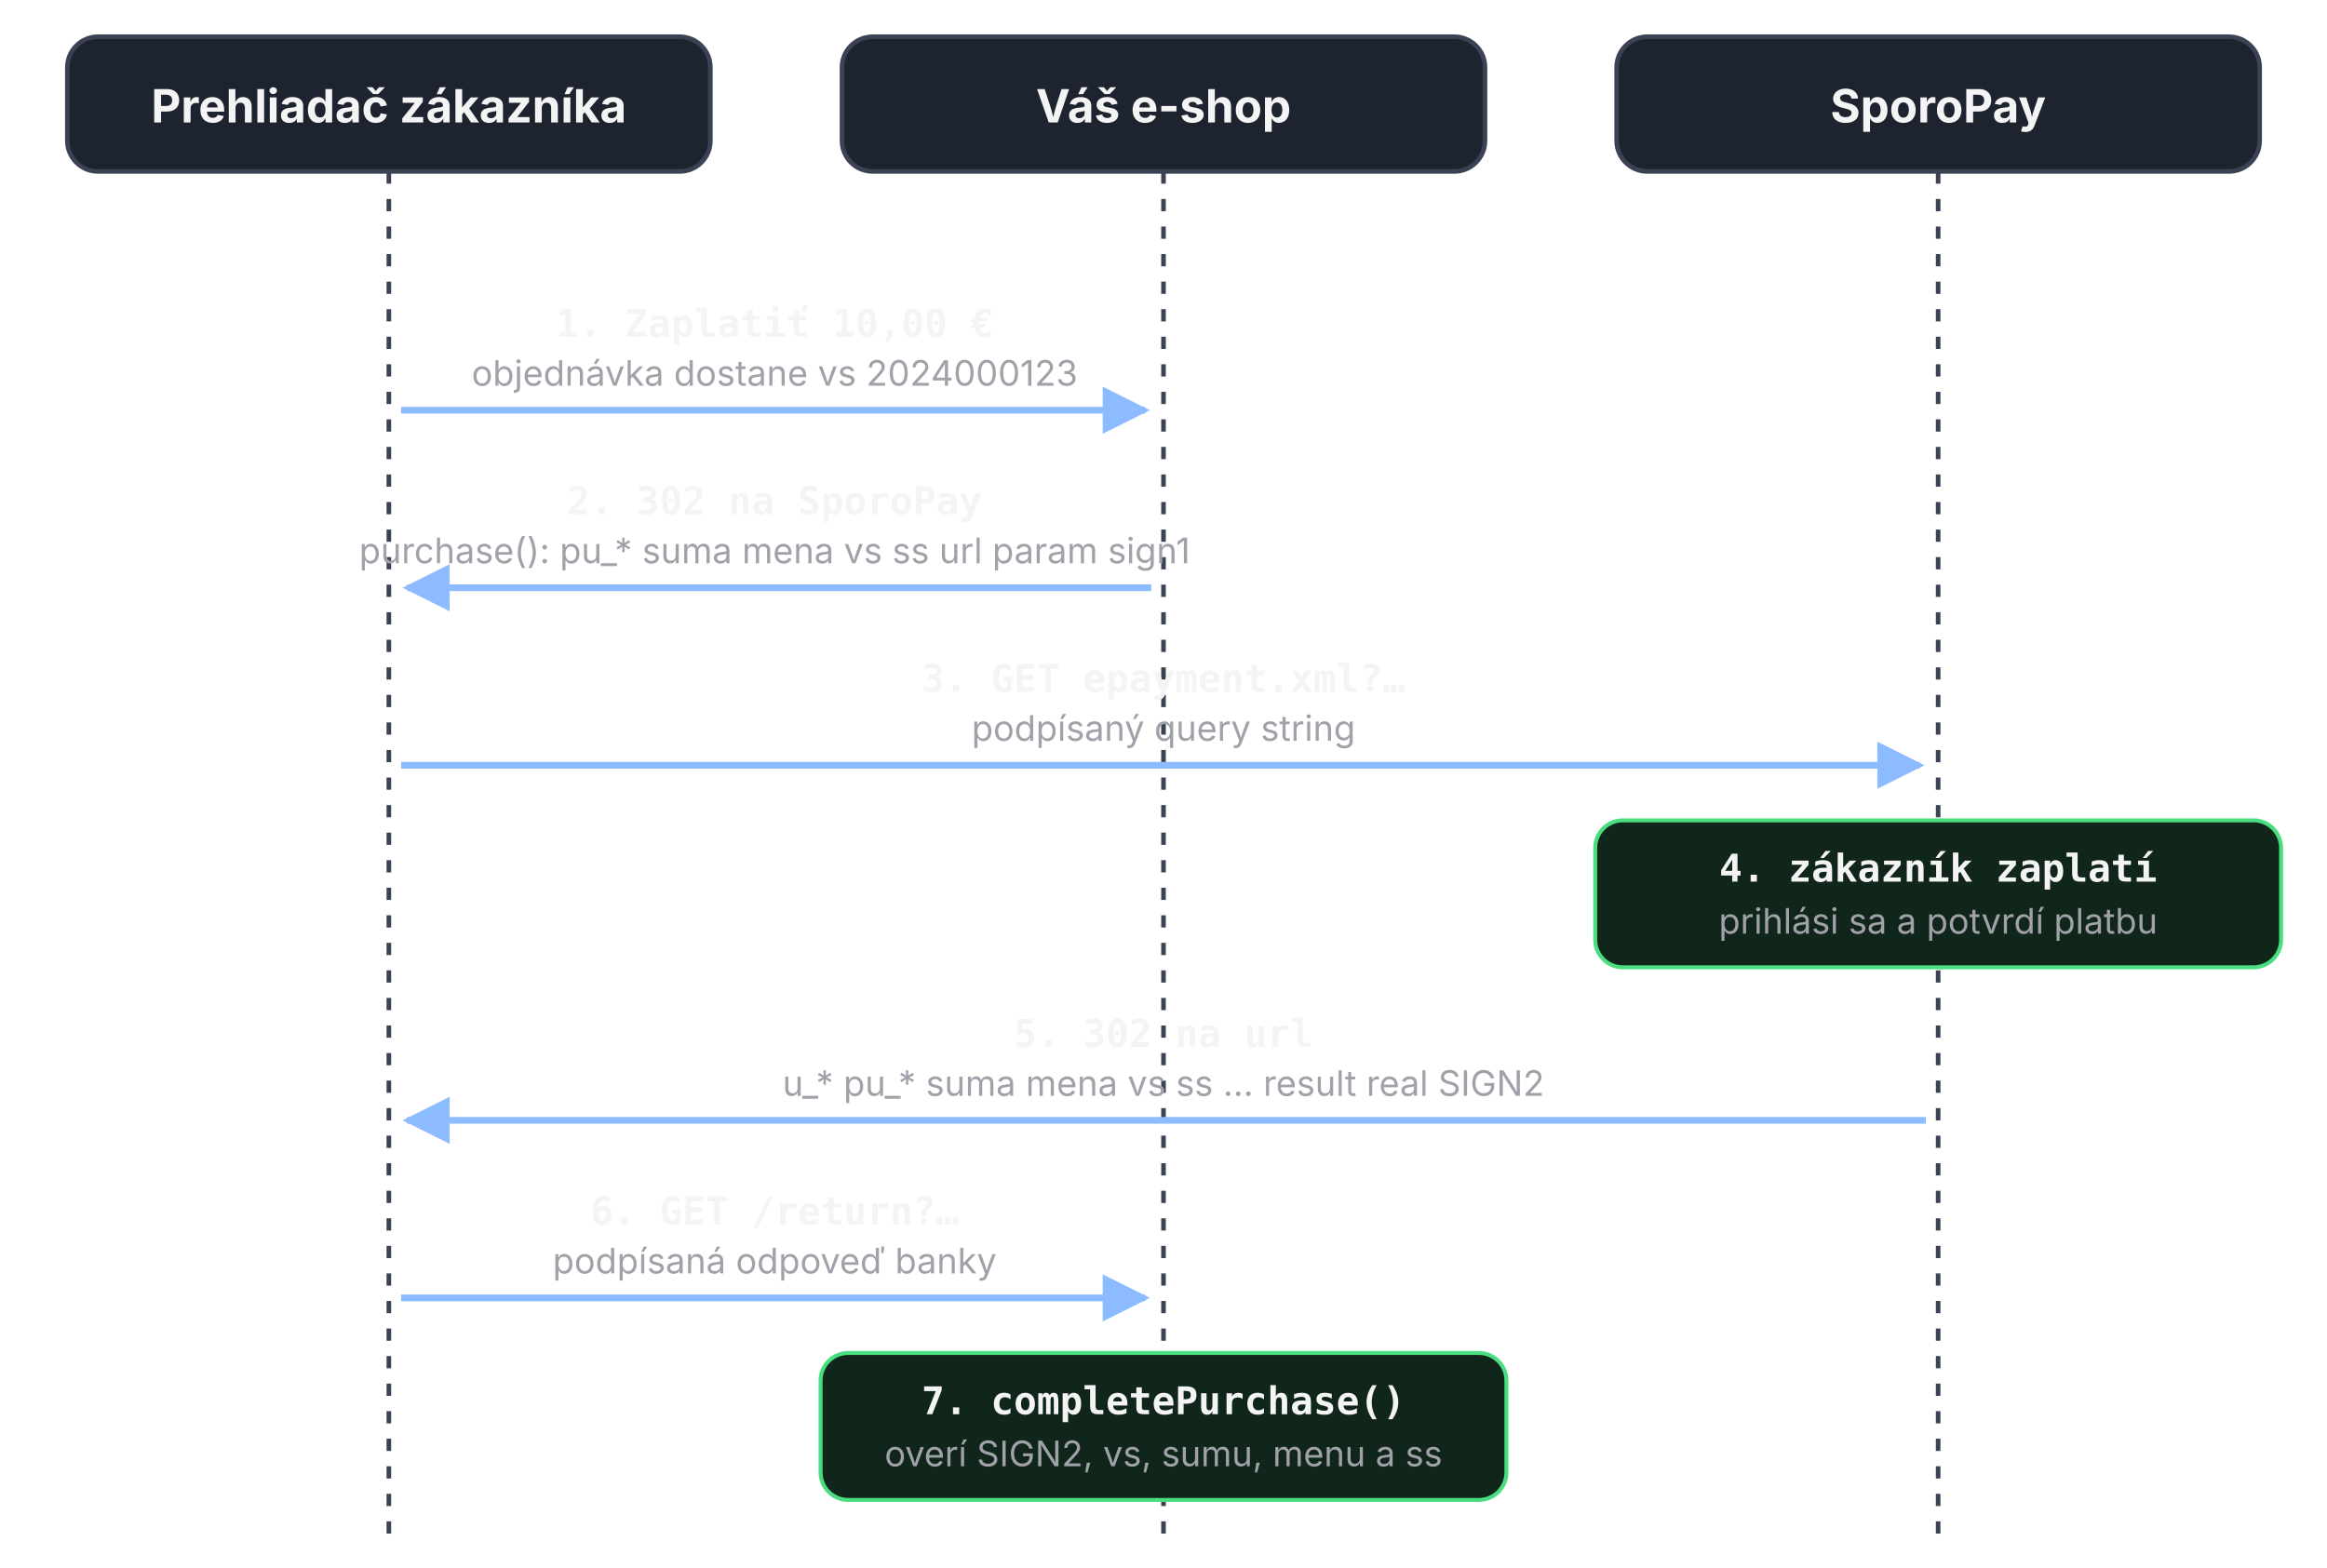
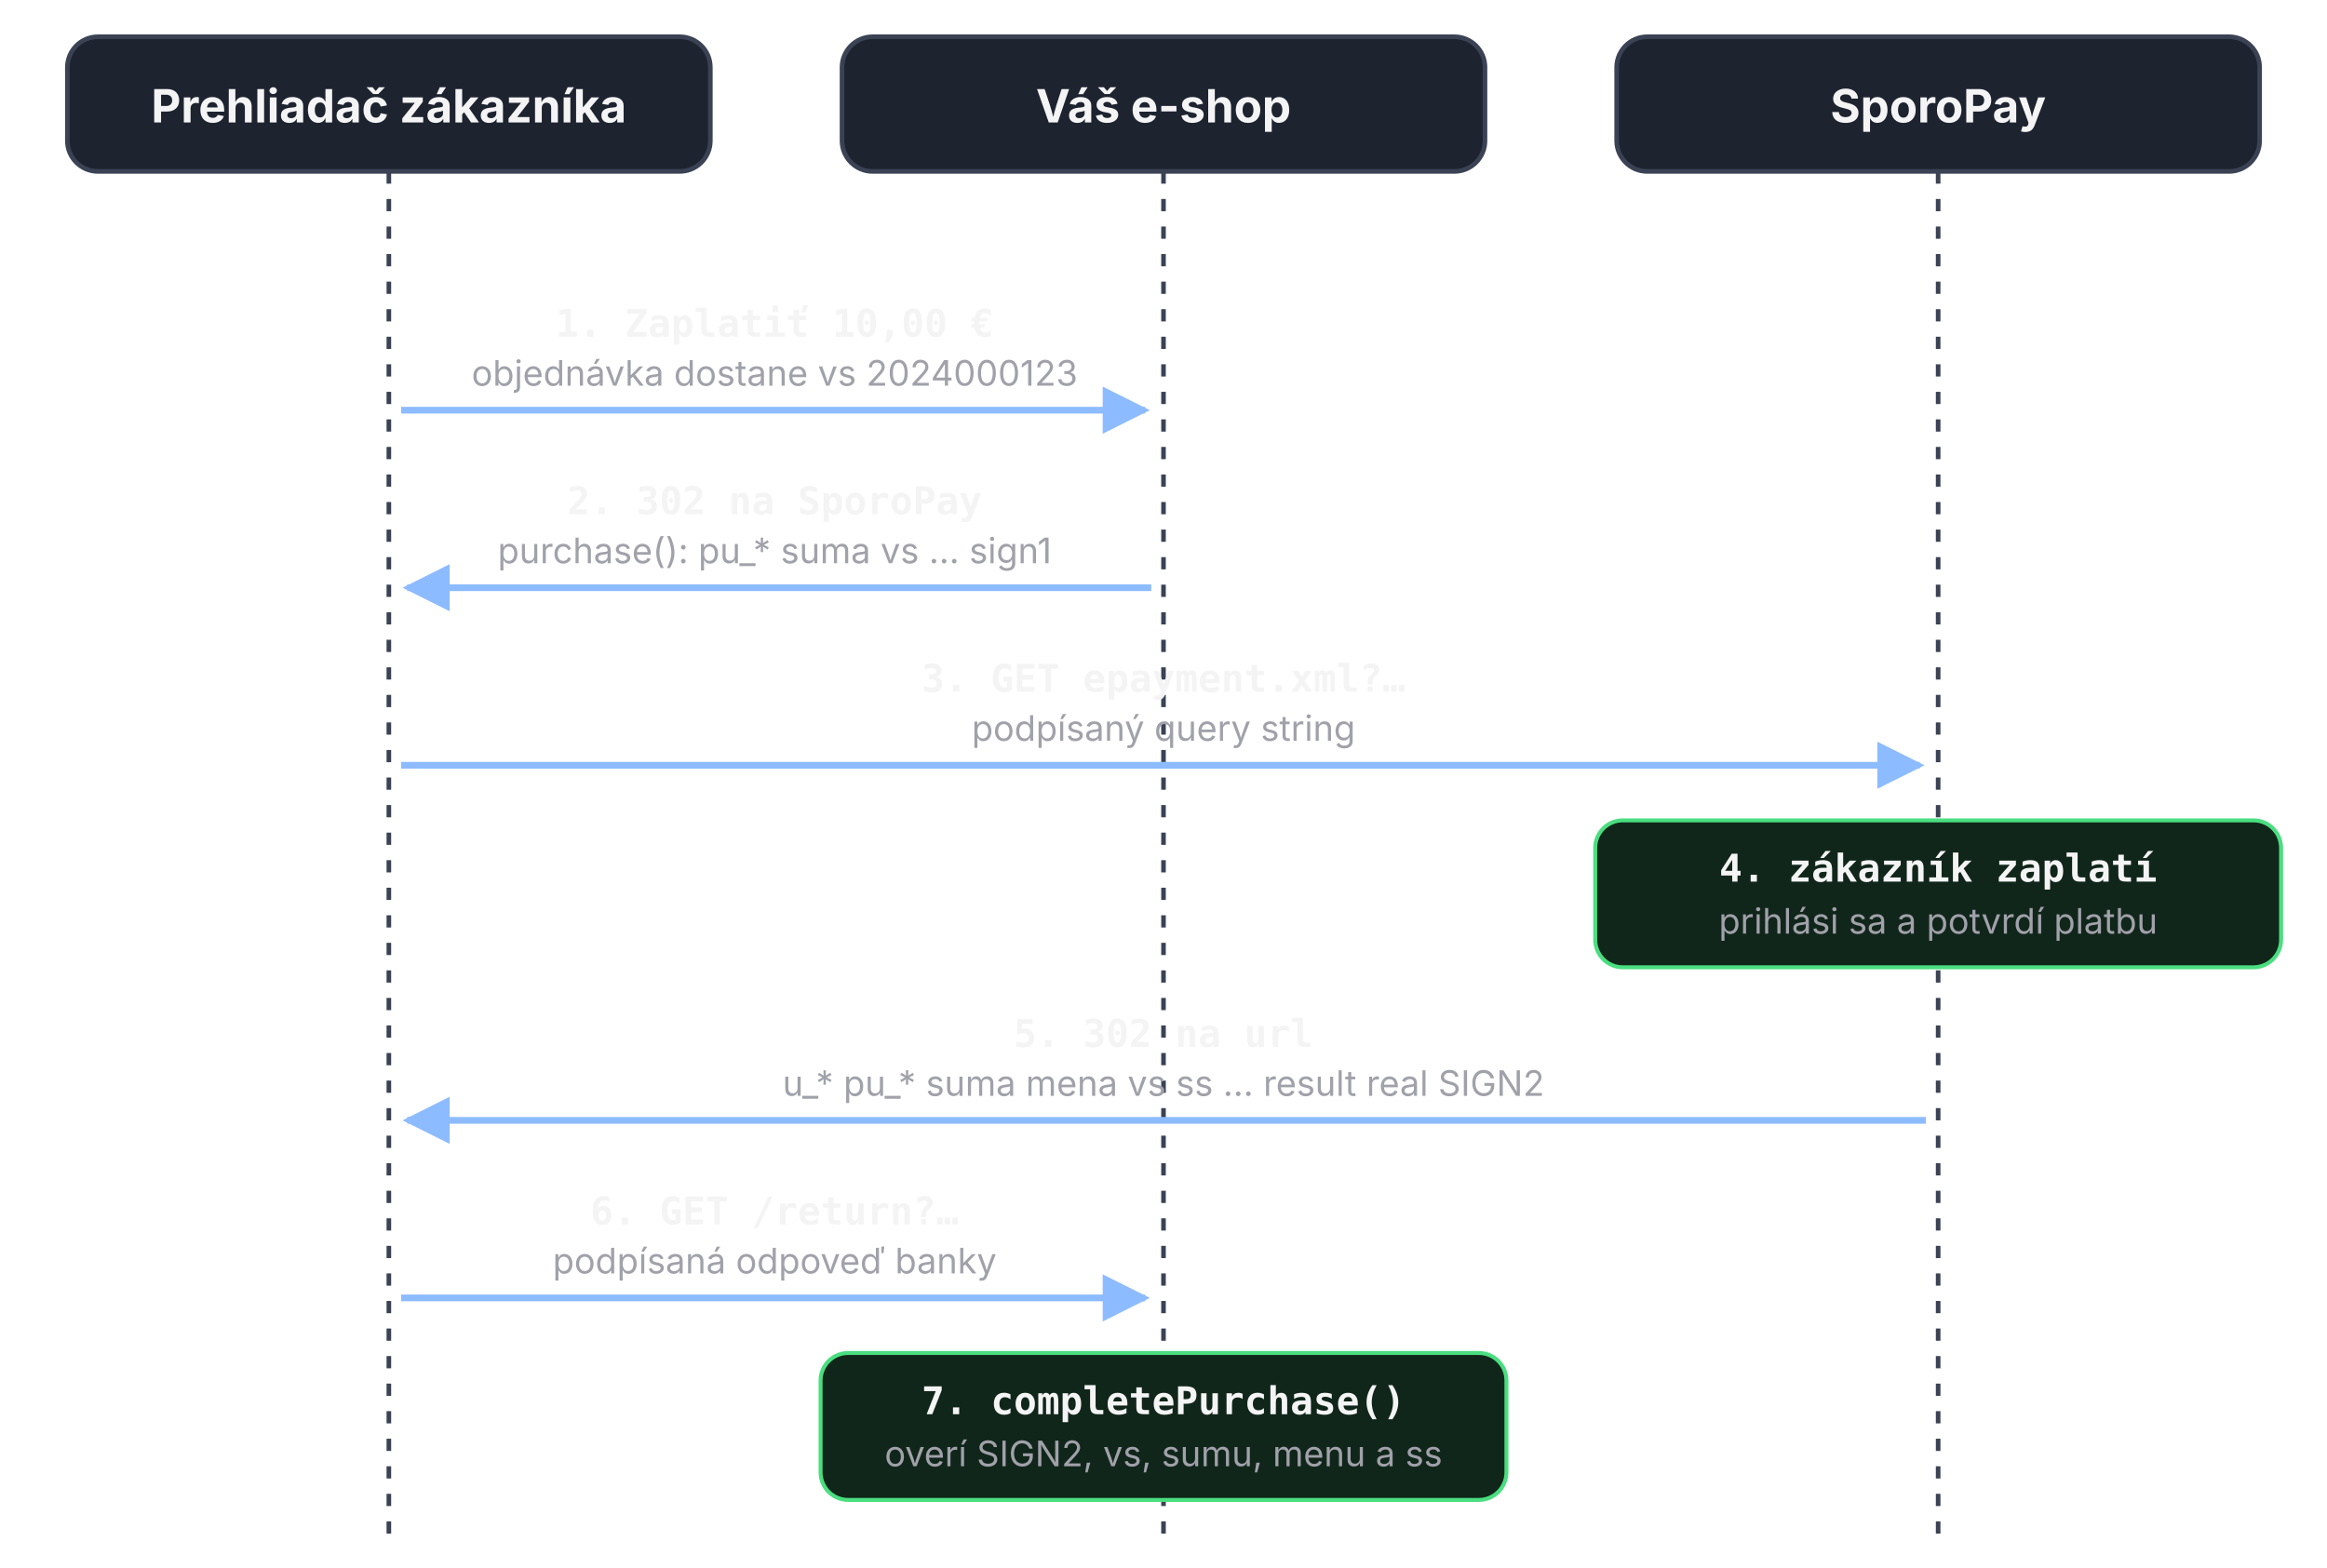
<svg xmlns="http://www.w3.org/2000/svg" viewBox="0 0 760 512" width="760" height="512" role="img" aria-labelledby="t d">
  <defs>
    <marker id="arrow" viewBox="0 0 10 10" refX="9" refY="5" markerWidth="7" markerHeight="7" orient="auto-start-reverse">
      <path d="M0 0L10 5L0 10z" fill="#8dbbff" />
    </marker>
  </defs>
  <rect x="22" y="12" width="210" height="44" rx="10" fill="#1e2330" stroke="#3a4254" stroke-width="1.5" />
  <text x="127" y="40" font-family="Inter, ui-sans-serif, system-ui, -apple-system, 'Segoe UI', Roboto, sans-serif" font-size="15" font-weight="700" fill="#f4f4f5" text-anchor="middle">Prehliadač zákazníka</text>
  <path d="M127 56V502" stroke="#3a4254" stroke-width="1.5" stroke-dasharray="4 5" />
  <rect x="275" y="12" width="210" height="44" rx="10" fill="#1e2330" stroke="#3a4254" stroke-width="1.5" />
  <text x="380" y="40" font-family="Inter, ui-sans-serif, system-ui, -apple-system, 'Segoe UI', Roboto, sans-serif" font-size="15" font-weight="700" fill="#f4f4f5" text-anchor="middle">Váš e-shop</text>
  <path d="M380 56V502" stroke="#3a4254" stroke-width="1.5" stroke-dasharray="4 5" />
  <rect x="528" y="12" width="210" height="44" rx="10" fill="#1e2330" stroke="#3a4254" stroke-width="1.5" />
  <text x="633" y="40" font-family="Inter, ui-sans-serif, system-ui, -apple-system, 'Segoe UI', Roboto, sans-serif" font-size="15" font-weight="700" fill="#f4f4f5" text-anchor="middle">SporoPay</text>
  <path d="M633 56V502" stroke="#3a4254" stroke-width="1.5" stroke-dasharray="4 5" />
  <path d="M131 134H374" stroke="#8dbbff" stroke-width="2.2" marker-end="url(#arrow)" />
  <text x="253" y="110" font-family="ui-monospace, SFMono-Regular, Menlo, Consolas, monospace" font-size="12.5" font-weight="700" fill="#f4f4f5" text-anchor="middle">1. Zaplatiť 10,00 €</text>
  <text x="253" y="126" font-family="Inter, ui-sans-serif, system-ui, -apple-system, 'Segoe UI', Roboto, sans-serif" font-size="11.5" fill="#a1a1aa" text-anchor="middle">objednávka dostane vs 2024000123</text>
  <path d="M376 192H133" stroke="#8dbbff" stroke-width="2.2" marker-end="url(#arrow)" />
  <text x="253" y="168" font-family="ui-monospace, SFMono-Regular, Menlo, Consolas, monospace" font-size="12.5" font-weight="700" fill="#f4f4f5" text-anchor="middle">2. 302 na SporoPay</text>
-   <text x="253" y="184" font-family="Inter, ui-sans-serif, system-ui, -apple-system, 'Segoe UI', Roboto, sans-serif" font-size="11.5" fill="#a1a1aa" text-anchor="middle">purchase(): pu_* suma mena vs ss url param sign1</text>
+   <text x="253" y="184" font-family="Inter, ui-sans-serif, system-ui, -apple-system, 'Segoe UI', Roboto, sans-serif" font-size="11.5" fill="#a1a1aa" text-anchor="middle">purchase(): pu_* suma vs … sign1</text>
  <path d="M131 250H627" stroke="#8dbbff" stroke-width="2.2" marker-end="url(#arrow)" />
  <text x="380" y="226" font-family="ui-monospace, SFMono-Regular, Menlo, Consolas, monospace" font-size="12.5" font-weight="700" fill="#f4f4f5" text-anchor="middle">3. GET epayment.xml?…</text>
  <text x="380" y="242" font-family="Inter, ui-sans-serif, system-ui, -apple-system, 'Segoe UI', Roboto, sans-serif" font-size="11.5" fill="#a1a1aa" text-anchor="middle">podpísaný query string</text>
  <rect x="521" y="268" width="224" height="48" rx="9" fill="#11261a" stroke="#4ade80" stroke-width="1.3" />
  <text x="633" y="288" font-family="ui-monospace, SFMono-Regular, Menlo, Consolas, monospace" font-size="12.5" font-weight="700" fill="#f4f4f5" text-anchor="middle">4. zákazník zaplatí</text>
  <text x="633" y="305" font-family="Inter, ui-sans-serif, system-ui, -apple-system, 'Segoe UI', Roboto, sans-serif" font-size="11.5" fill="#a1a1aa" text-anchor="middle">prihlási sa a potvrdí platbu</text>
  <path d="M629 366H133" stroke="#8dbbff" stroke-width="2.2" marker-end="url(#arrow)" />
  <text x="380" y="342" font-family="ui-monospace, SFMono-Regular, Menlo, Consolas, monospace" font-size="12.5" font-weight="700" fill="#f4f4f5" text-anchor="middle">5. 302 na url</text>
  <text x="380" y="358" font-family="Inter, ui-sans-serif, system-ui, -apple-system, 'Segoe UI', Roboto, sans-serif" font-size="11.5" fill="#a1a1aa" text-anchor="middle">u_* pu_* suma mena vs ss … result real SIGN2</text>
  <path d="M131 424H374" stroke="#8dbbff" stroke-width="2.2" marker-end="url(#arrow)" />
  <text x="253" y="400" font-family="ui-monospace, SFMono-Regular, Menlo, Consolas, monospace" font-size="12.5" font-weight="700" fill="#f4f4f5" text-anchor="middle">6. GET /return?…</text>
  <text x="253" y="416" font-family="Inter, ui-sans-serif, system-ui, -apple-system, 'Segoe UI', Roboto, sans-serif" font-size="11.5" fill="#a1a1aa" text-anchor="middle">podpísaná odpoveď banky</text>
  <rect x="268" y="442" width="224" height="48" rx="9" fill="#11261a" stroke="#4ade80" stroke-width="1.3" />
  <text x="380" y="462" font-family="ui-monospace, SFMono-Regular, Menlo, Consolas, monospace" font-size="12.5" font-weight="700" fill="#f4f4f5" text-anchor="middle">7. completePurchase()</text>
  <text x="380" y="479" font-family="Inter, ui-sans-serif, system-ui, -apple-system, 'Segoe UI', Roboto, sans-serif" font-size="11.5" fill="#a1a1aa" text-anchor="middle">overí SIGN2, vs, sumu, menu a ss</text>
</svg>
